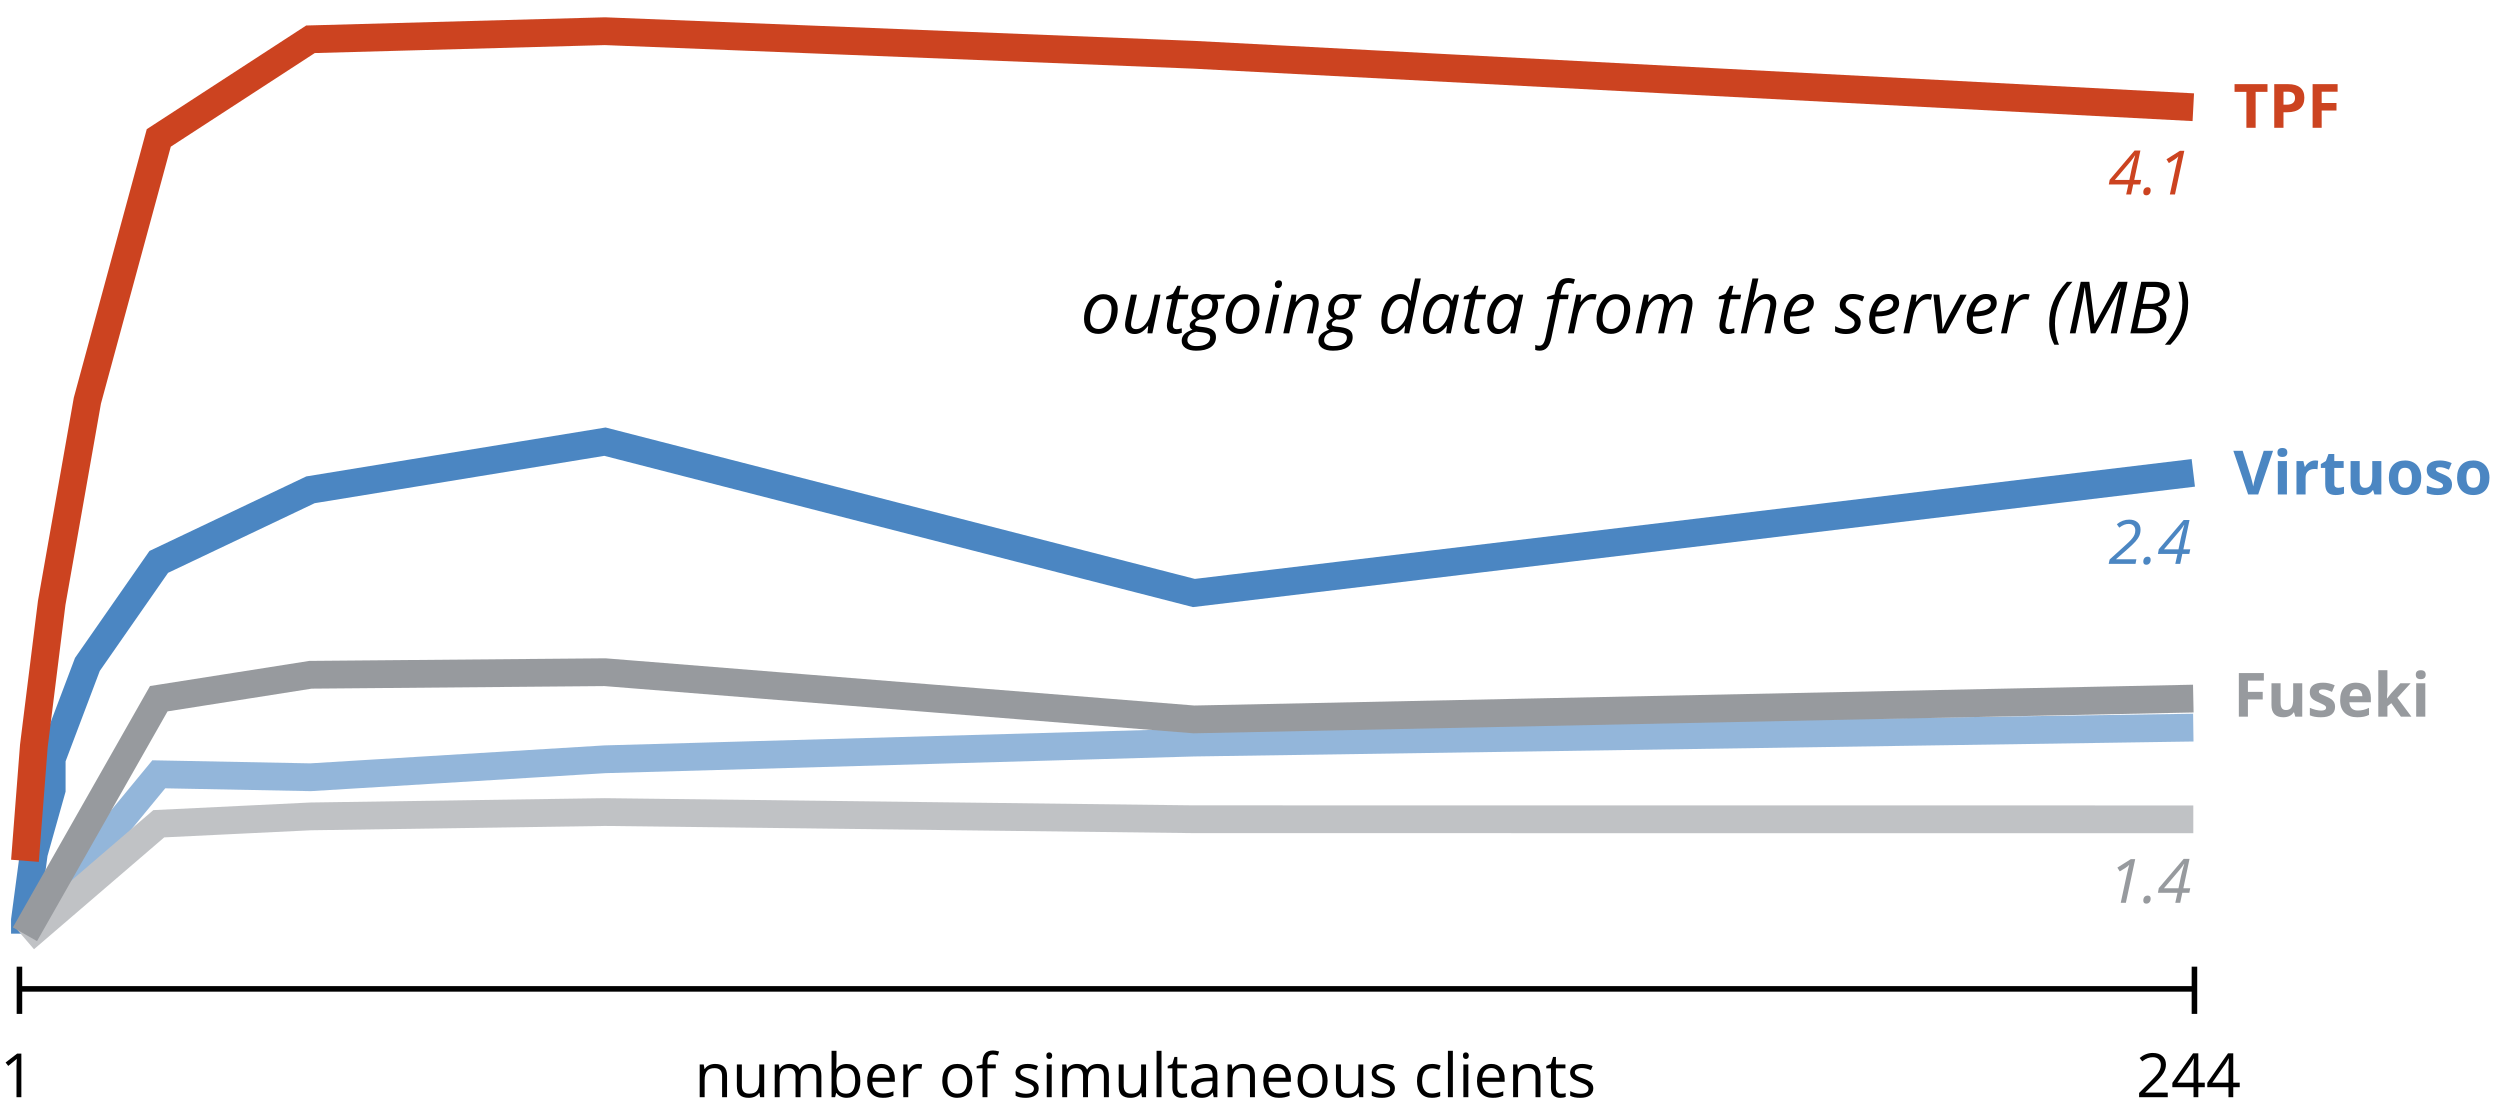
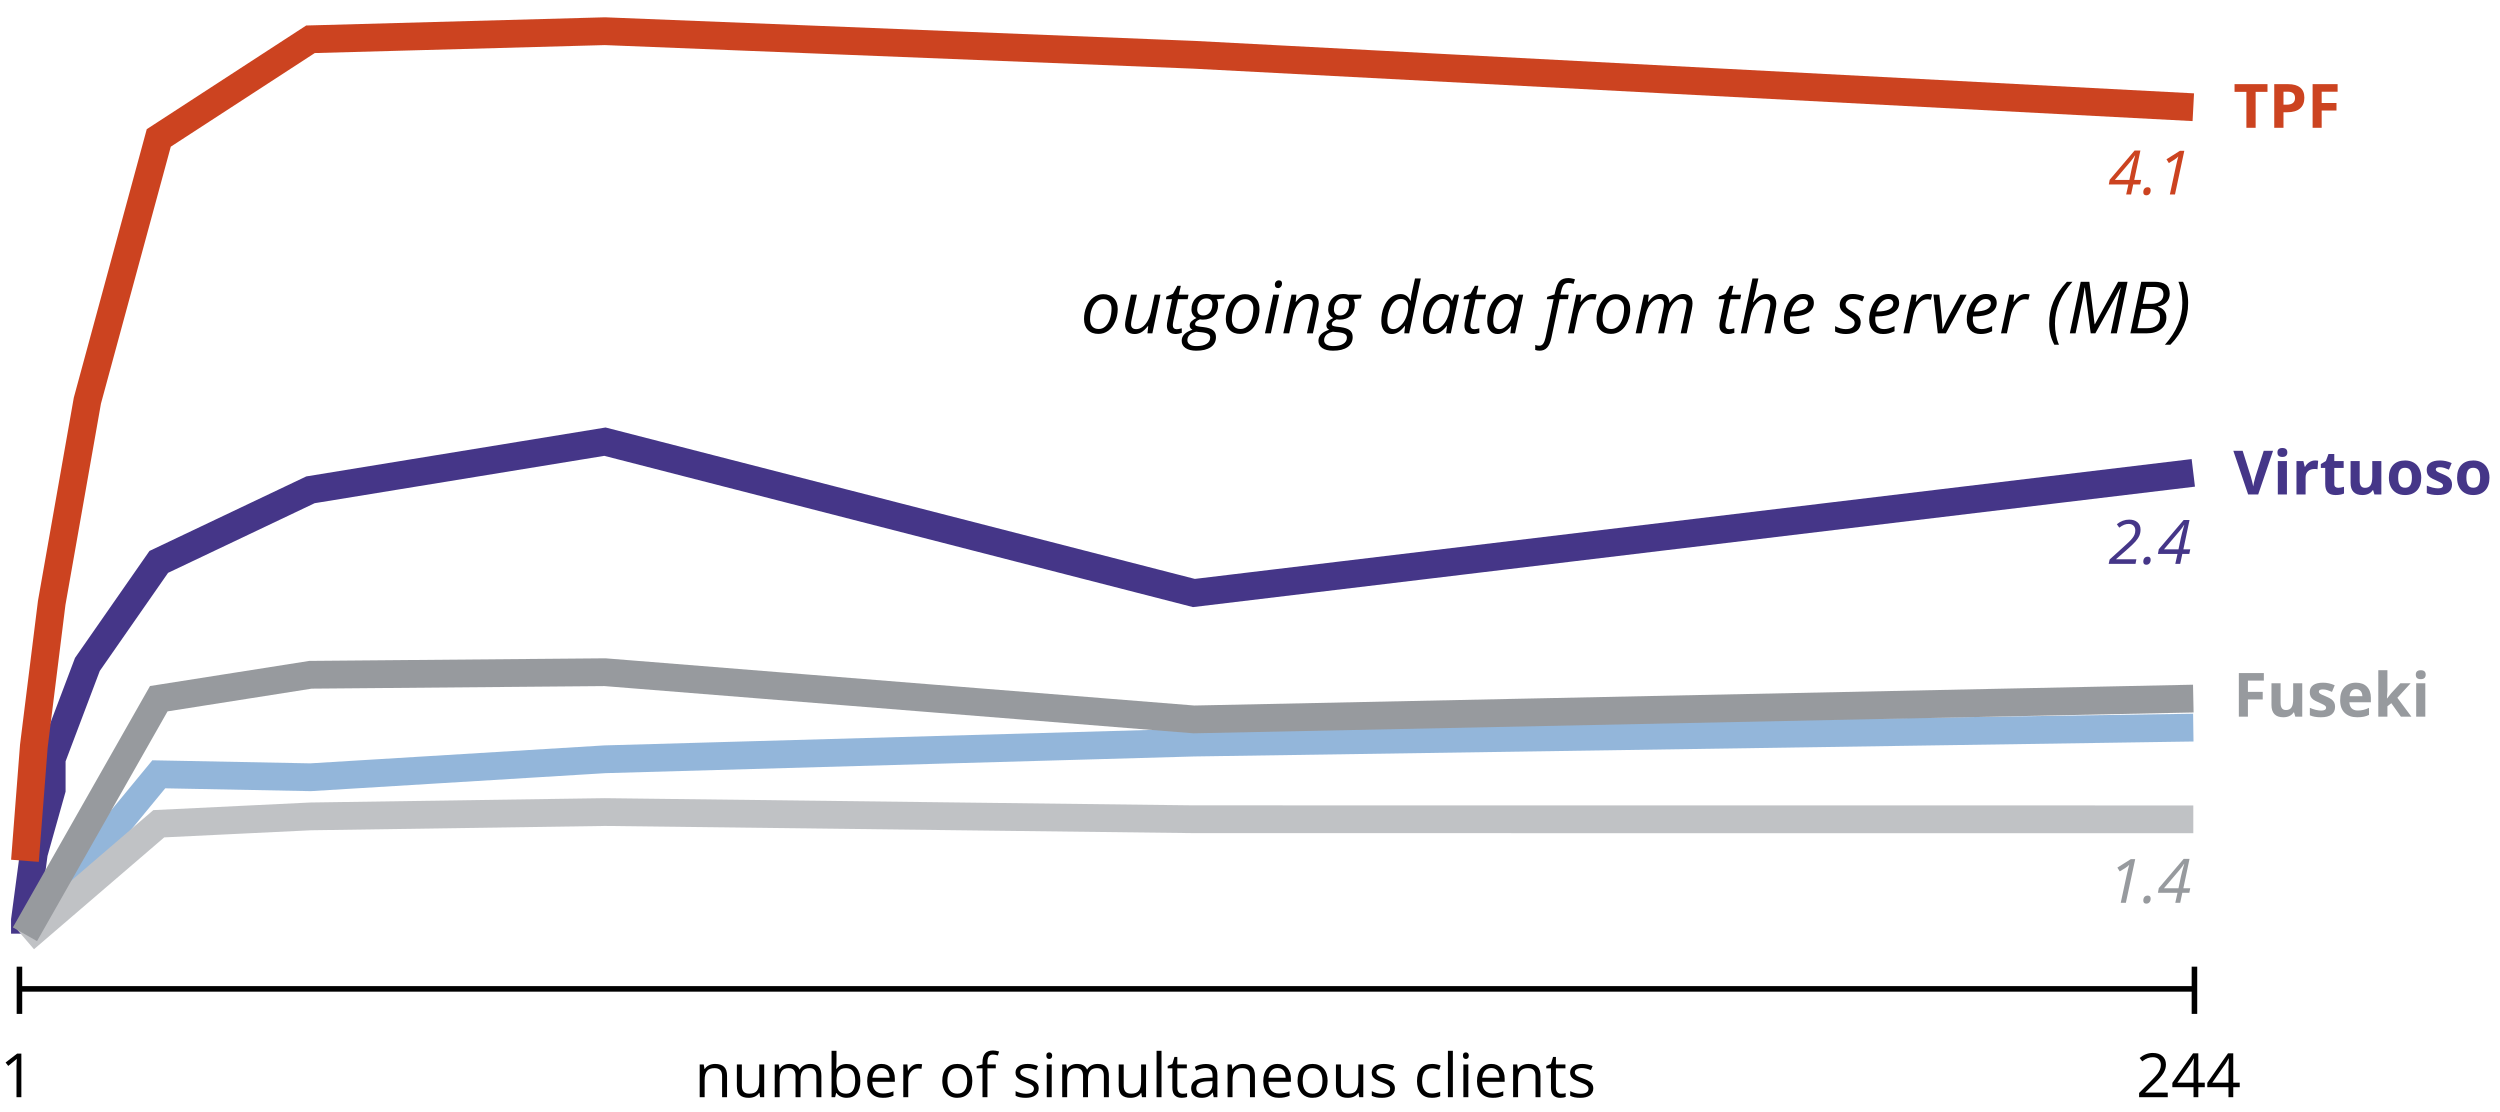
<svg xmlns="http://www.w3.org/2000/svg" version="1.1" width="900" height="400">
  <style>
@font-face{
 font-family: 'Open Sans';
 src: url(../../_shared/fonts/OpenSans.woff) format('woff')
}
@font-face{
 font-style: italic;
 font-family: 'Open Sans';
 src: url(../../_shared/fonts/OpenSans.Italic.woff) format('woff')
}
@font-face{
 font-weight: 700;
 font-family: 'Open Sans';
 src: url(../../_shared/fonts/OpenSans.Bold.woff) format('woff')
}

polyline {
  fill: none;
  stroke-width: 10px;
}
line {
  fill: none;
  stroke: black;
  stroke-width: 2px;
}

text   { font: 22px 'Open Sans'; }
.label { font-weight: bold; }
.title { font-size: 26px; }
#values text { font-style: italic; }
</style>
  <polyline stroke="#93B6DA" points="8.98,337.22 57.16,278.75 111.77,279.81 217.78,273.34 429.8,267.33 789.59,261.94" />
-   <polyline stroke="#4B86C2" points="8.98,336.11 8.98,331.23 12.19,307.15 18.61,284.3 18.61,273.17 31.46,239.19 57.16,202.28 111.77,176.33 217.78,159 429.8,213.48 789.59,170.23" />
+   <polyline stroke="#453688" points="8.98,336.11 8.98,331.23 12.19,307.15 18.61,284.3 18.61,273.17 31.46,239.19 57.16,202.28 111.77,176.33 217.78,159 429.8,213.48 789.59,170.23" />
  <polyline stroke="#C0C2C5" points="8.98,337.93 57.16,296.55 111.77,293.9 217.78,292.34 429.8,294.93 789.59,294.96" />
  <polyline stroke="#979A9E" points="8.98,336.34 57.16,251.53 111.77,242.92 217.78,241.99 429.8,258.99 789.59,251.49" />
  <polyline stroke="#CC4320" points="8.98,309.89 12.19,268.54 18.61,217.05 31.46,144.21 57.16,49.65 111.77,14.14 217.78,11.23 429.8,19.72 789.59,38.6" />
  <text x="804" y="46" fill="#CC4320" class="label">TPF</text>
-   <text x="804" y="178" fill="#4B86C2" class="label">Virtuoso</text>
+   <text x="804" y="178" fill="#453688" class="label">Virtuoso</text>
  <text x="804" y="258" fill="#979A9E" class="label">Fuseki</text>
  <g id="values">
    <text x="389" y="120" class="title">outgoing data from the server (MB)</text>
    <text x="759" y="70" fill="#CC4320">4.1</text>
-     <text x="759" y="203" fill="#4B86C2">2.4</text>
+     <text x="759" y="203" fill="#453688">2.4</text>
    <text x="759" y="325" fill="#979A9E">1.4</text>
  </g>
  <line x1="7" y1="356" x2="790" y2="356" />
  <line x1="7" y1="348" x2="7" y2="365" />
  <line x1="790" y1="348" x2="790" y2="365" />
  <text x="0" y="395">1</text>
  <text x="769" y="395">244</text>
  <text x="250" y="395">number of simultaneous clients</text>
</svg>
